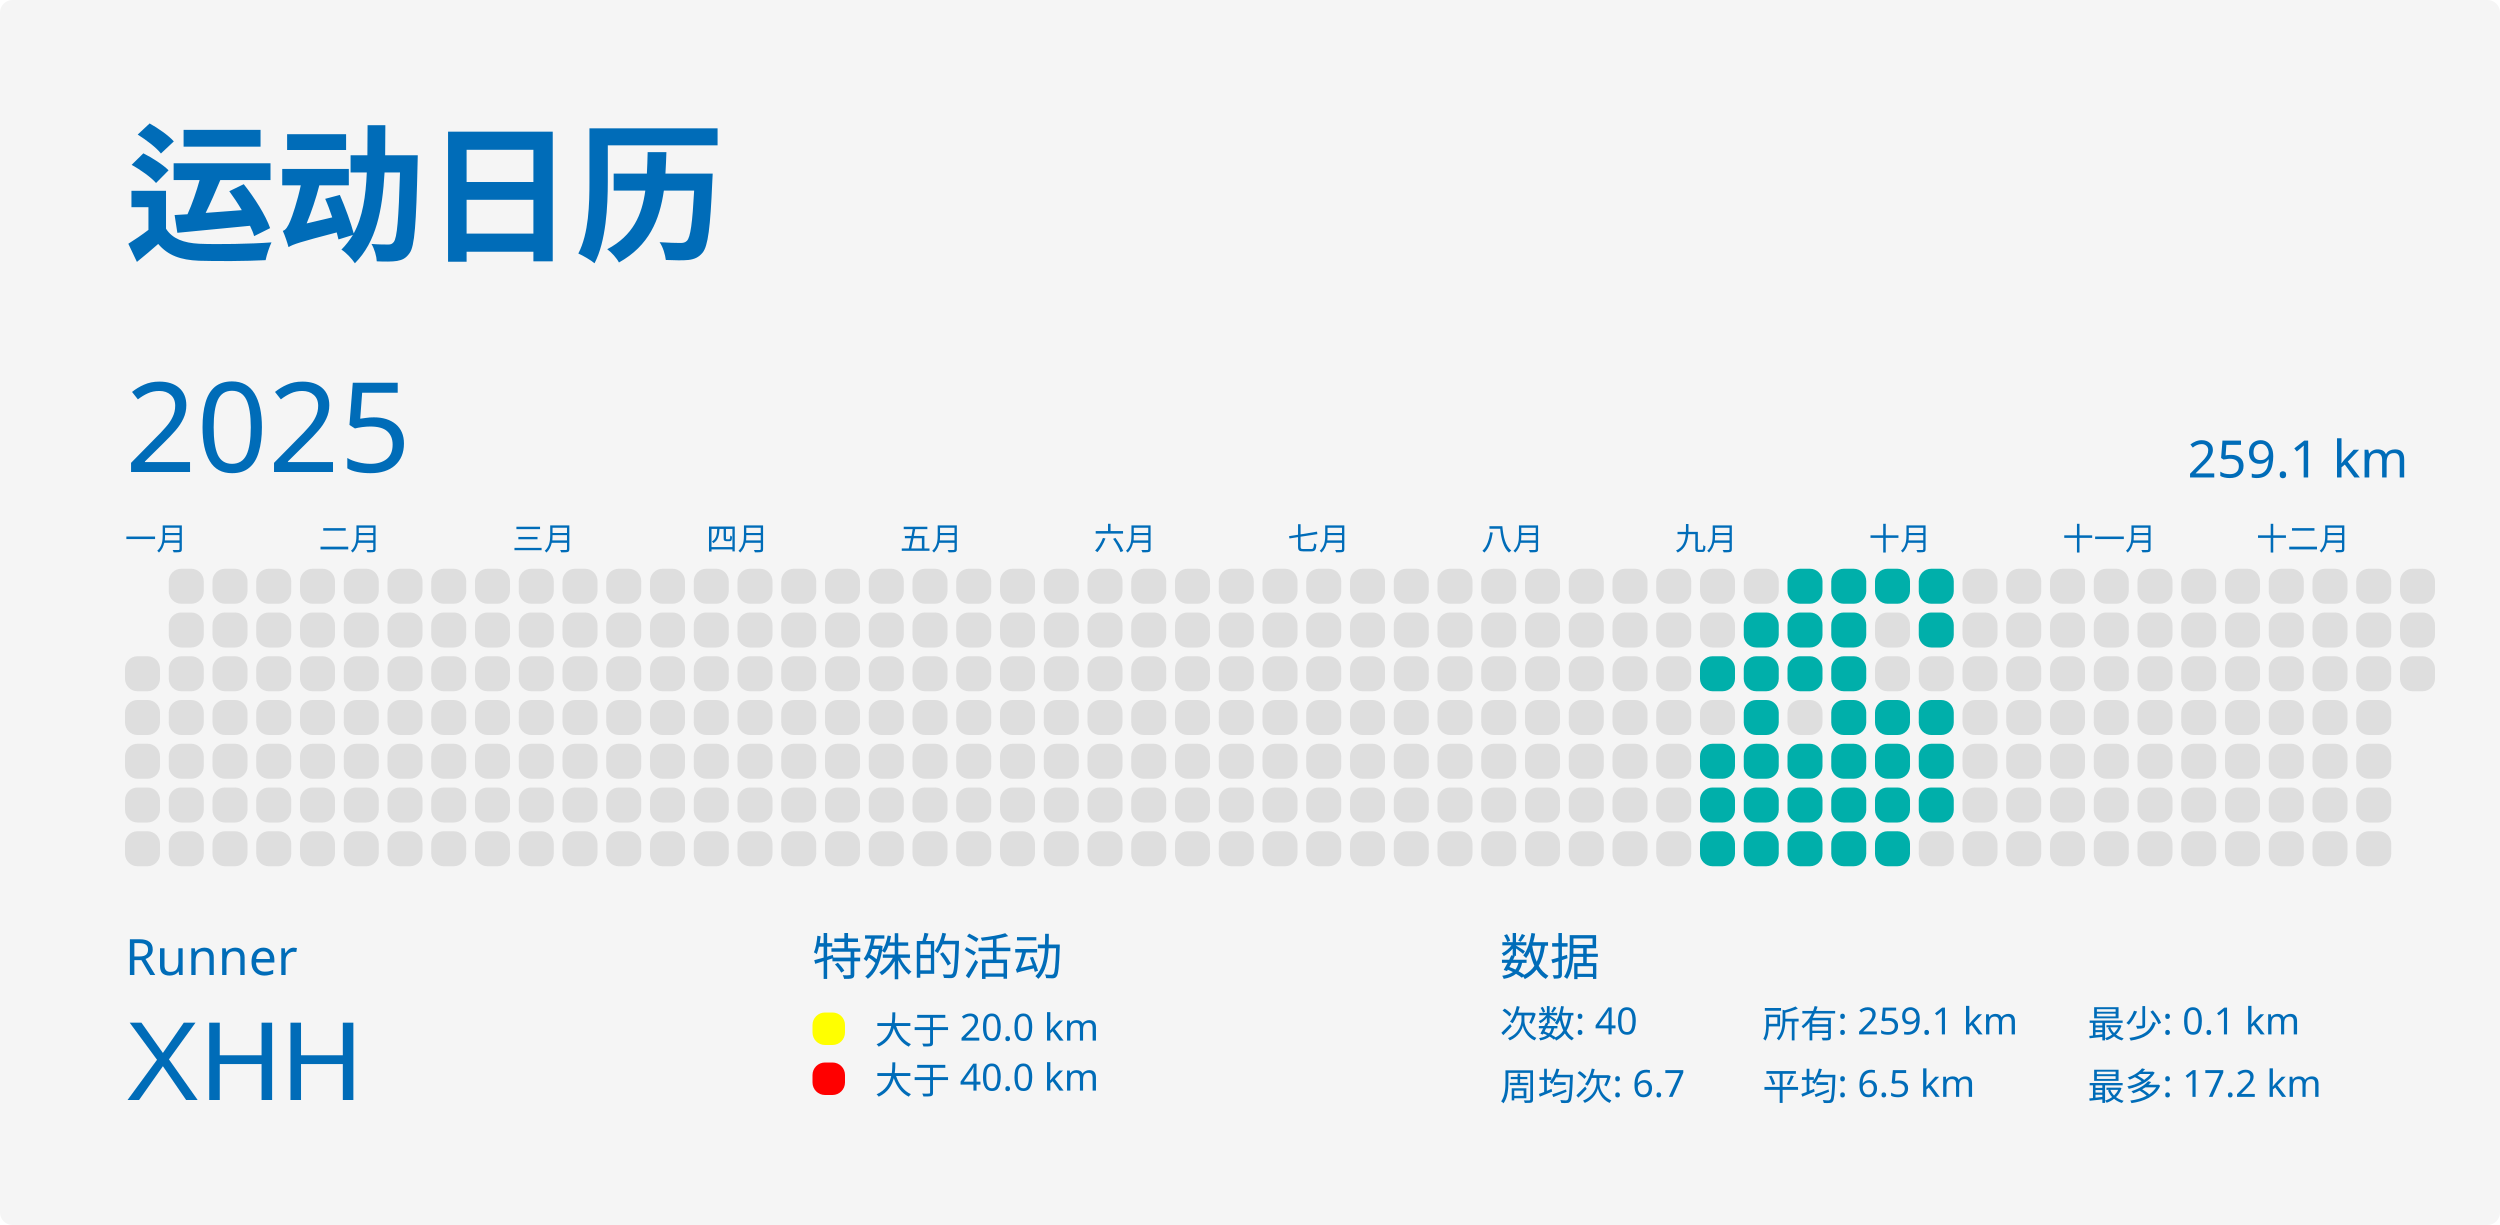
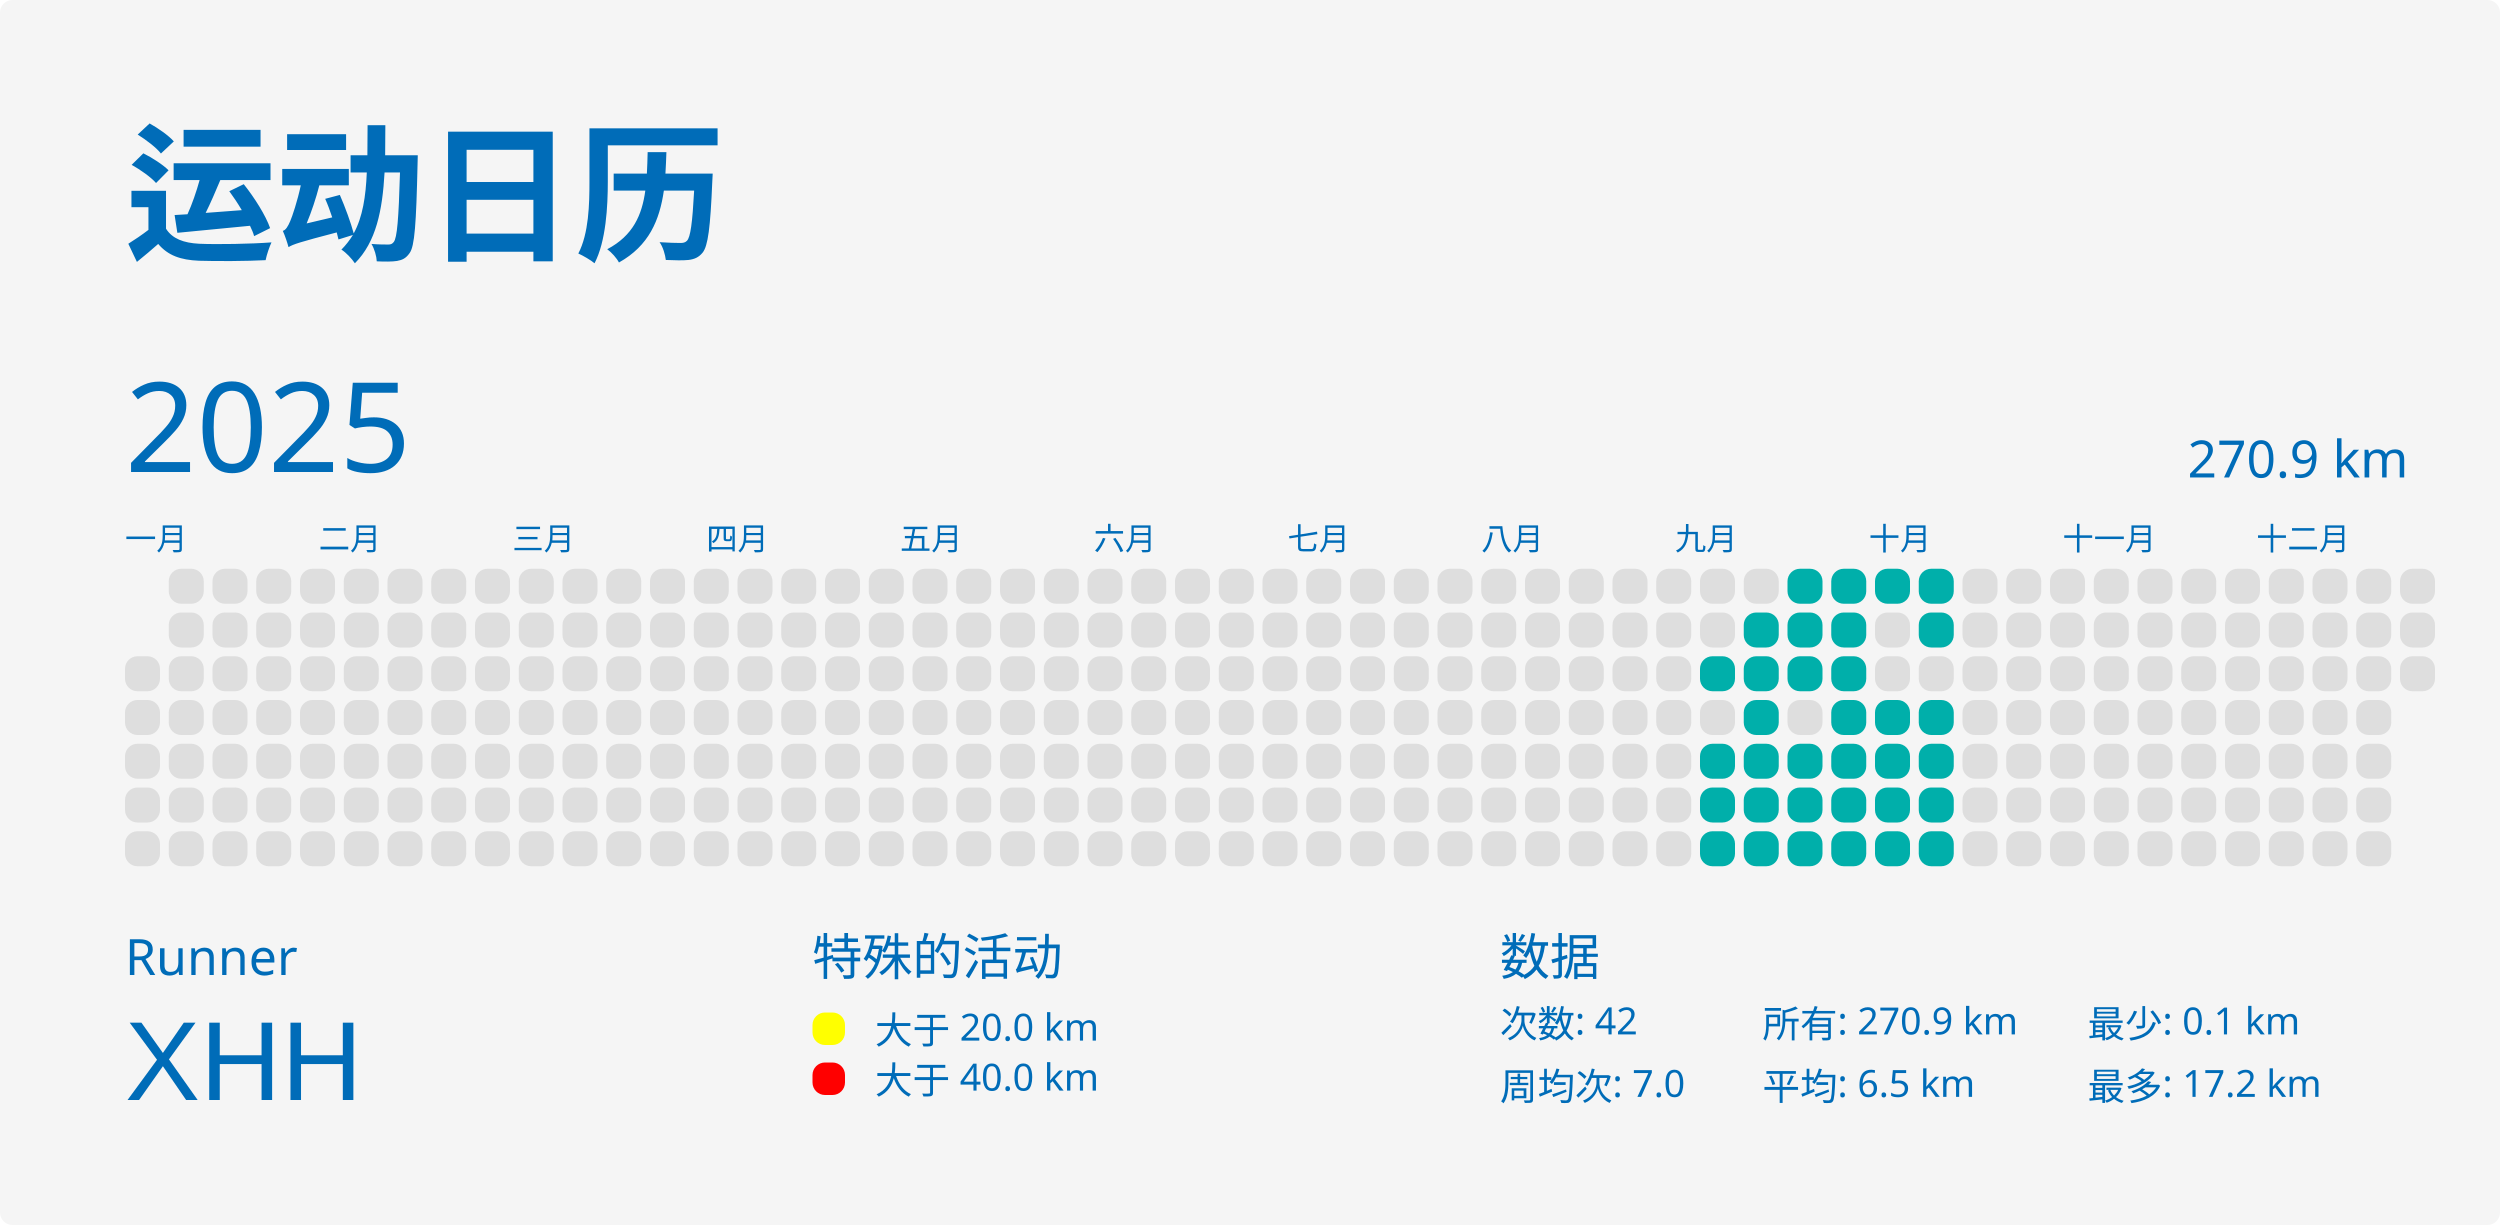
<svg xmlns="http://www.w3.org/2000/svg" baseProfile="full" height="98mm" version="1.1" viewBox="0,0,200,98" width="200mm">
  <defs />
  <rect fill="#f5f5f5" height="98" rx="1" ry="1" width="200" x="0" y="0" />
  <text fill="#006cb8" style="font-size:12px; font-family:MGI-Regular; font-weight:bold;" x="10" y="20">运动日历</text>
  <text fill="#006cb8" style="font-size:4px; font-family:MGI-Regular" x="10" y="78">Runner</text>
  <text fill="#006cb8" style="font-size:9px; font-family:Arial" x="10" y="88">XHH</text>
  <text fill="#006cb8" style="font-size:4px; font-family:MGI-Regular" x="65" y="78">特殊的活动</text>
  <rect fill="yellow" height="2.6" rx="1" ry="1" width="2.6" x="65" y="81" />
  <text fill="#006cb8" style="font-size:3px; font-family:MGI-Regular" x="70" y="83.5">大于 20.0 km</text>
  <rect fill="red" height="2.6" rx="1" ry="1" width="2.6" x="65" y="85" />
  <text fill="#006cb8" style="font-size:3px; font-family:MGI-Regular" x="70" y="87.5">大于 40.0 km</text>
  <text fill="#006cb8" style="font-size:4px; font-family:MGI-Regular" x="120" y="78">数据</text>
-   <text fill="#006cb8" style="font-size:3px; font-family:MGI-Regular" x="120" y="83">次数: 40</text>
-   <text fill="#006cb8" style="font-size:3px; font-family:MGI-Regular" x="120" y="88">周均次: 6.7</text>
-   <text fill="#006cb8" style="font-size:3px; font-family:MGI-Regular" x="141" y="83">所有: 259.1 km</text>
+   <text fill="#006cb8" style="font-size:3px; font-family:MGI-Regular" x="120" y="83">次数: 42</text>
+   <text fill="#006cb8" style="font-size:3px; font-family:MGI-Regular" x="120" y="88">周均次: 7.0</text>
+   <text fill="#006cb8" style="font-size:3px; font-family:MGI-Regular" x="141" y="83">所有: 270.9 km</text>
  <text fill="#006cb8" style="font-size:3px; font-family:MGI-Regular" x="141" y="88">平均: 6.5 km</text>
  <text fill="#006cb8" style="font-size:3px; font-family:MGI-Regular" x="167" y="83">最少: 0.1 km</text>
  <text fill="#006cb8" style="font-size:3px; font-family:MGI-Regular" x="167" y="88">最多: 17.2 km</text>
  <text dominant-baseline="hanging" fill="#006cb8" style="font-size:10.0px; font-family:MGI-Regular;" x="10" y="30">2025</text>
-   <text dominant-baseline="hanging" fill="#006cb8" style="font-size:4.125px; font-family:MGI-Regular;" x="175" y="35">259.1 km</text>
+   <text dominant-baseline="hanging" fill="#006cb8" style="font-size:4.125px; font-family:MGI-Regular;" x="175" y="35">270.9 km</text>
  <text fill="#006cb8" style="font-size:2.5px; font-family:MGI-Regular" x="10.0" y="44">一月</text>
  <text fill="#006cb8" style="font-size:2.5px; font-family:MGI-Regular" x="25.5" y="44">二月</text>
  <text fill="#006cb8" style="font-size:2.5px; font-family:MGI-Regular" x="41.0" y="44">三月</text>
  <text fill="#006cb8" style="font-size:2.5px; font-family:MGI-Regular" x="56.5" y="44">四月</text>
  <text fill="#006cb8" style="font-size:2.5px; font-family:MGI-Regular" x="72.0" y="44">五月</text>
  <text fill="#006cb8" style="font-size:2.5px; font-family:MGI-Regular" x="87.5" y="44">六月</text>
  <text fill="#006cb8" style="font-size:2.5px; font-family:MGI-Regular" x="103.0" y="44">七月</text>
  <text fill="#006cb8" style="font-size:2.5px; font-family:MGI-Regular" x="118.5" y="44">八月</text>
  <text fill="#006cb8" style="font-size:2.5px; font-family:MGI-Regular" x="134.0" y="44">九月</text>
  <text fill="#006cb8" style="font-size:2.5px; font-family:MGI-Regular" x="149.5" y="44">十月</text>
  <text fill="#006cb8" style="font-size:2.5px; font-family:MGI-Regular" x="165.0" y="44">十一月</text>
  <text fill="#006cb8" style="font-size:2.5px; font-family:MGI-Regular" x="180.5" y="44">十二月</text>
  <rect fill="#dedede" height="2.8" rx="1" ry="1" width="2.8" x="10.0" y="52.5" />
  <rect fill="#dedede" height="2.8" rx="1" ry="1" width="2.8" x="10.0" y="56.0" />
  <rect fill="#dedede" height="2.8" rx="1" ry="1" width="2.8" x="10.0" y="59.5" />
  <rect fill="#dedede" height="2.8" rx="1" ry="1" width="2.8" x="10.0" y="63.0" />
  <rect fill="#dedede" height="2.8" rx="1" ry="1" width="2.8" x="10.0" y="66.5" />
  <rect fill="#dedede" height="2.8" rx="1" ry="1" width="2.8" x="13.5" y="45.5" />
  <rect fill="#dedede" height="2.8" rx="1" ry="1" width="2.8" x="13.5" y="49.0" />
  <rect fill="#dedede" height="2.8" rx="1" ry="1" width="2.8" x="13.5" y="52.5" />
  <rect fill="#dedede" height="2.8" rx="1" ry="1" width="2.8" x="13.5" y="56.0" />
  <rect fill="#dedede" height="2.8" rx="1" ry="1" width="2.8" x="13.5" y="59.5" />
  <rect fill="#dedede" height="2.8" rx="1" ry="1" width="2.8" x="13.5" y="63.0" />
  <rect fill="#dedede" height="2.8" rx="1" ry="1" width="2.8" x="13.5" y="66.5" />
  <rect fill="#dedede" height="2.8" rx="1" ry="1" width="2.8" x="17.0" y="45.5" />
  <rect fill="#dedede" height="2.8" rx="1" ry="1" width="2.8" x="17.0" y="49.0" />
  <rect fill="#dedede" height="2.8" rx="1" ry="1" width="2.8" x="17.0" y="52.5" />
  <rect fill="#dedede" height="2.8" rx="1" ry="1" width="2.8" x="17.0" y="56.0" />
  <rect fill="#dedede" height="2.8" rx="1" ry="1" width="2.8" x="17.0" y="59.5" />
  <rect fill="#dedede" height="2.8" rx="1" ry="1" width="2.8" x="17.0" y="63.0" />
  <rect fill="#dedede" height="2.8" rx="1" ry="1" width="2.8" x="17.0" y="66.5" />
  <rect fill="#dedede" height="2.8" rx="1" ry="1" width="2.8" x="20.5" y="45.5" />
  <rect fill="#dedede" height="2.8" rx="1" ry="1" width="2.8" x="20.5" y="49.0" />
  <rect fill="#dedede" height="2.8" rx="1" ry="1" width="2.8" x="20.5" y="52.5" />
  <rect fill="#dedede" height="2.8" rx="1" ry="1" width="2.8" x="20.5" y="56.0" />
  <rect fill="#dedede" height="2.8" rx="1" ry="1" width="2.8" x="20.5" y="59.5" />
  <rect fill="#dedede" height="2.8" rx="1" ry="1" width="2.8" x="20.5" y="63.0" />
  <rect fill="#dedede" height="2.8" rx="1" ry="1" width="2.8" x="20.5" y="66.5" />
  <rect fill="#dedede" height="2.8" rx="1" ry="1" width="2.8" x="24.0" y="45.5" />
  <rect fill="#dedede" height="2.8" rx="1" ry="1" width="2.8" x="24.0" y="49.0" />
  <rect fill="#dedede" height="2.8" rx="1" ry="1" width="2.8" x="24.0" y="52.5" />
  <rect fill="#dedede" height="2.8" rx="1" ry="1" width="2.8" x="24.0" y="56.0" />
  <rect fill="#dedede" height="2.8" rx="1" ry="1" width="2.8" x="24.0" y="59.5" />
  <rect fill="#dedede" height="2.8" rx="1" ry="1" width="2.8" x="24.0" y="63.0" />
  <rect fill="#dedede" height="2.8" rx="1" ry="1" width="2.8" x="24.0" y="66.5" />
  <rect fill="#dedede" height="2.8" rx="1" ry="1" width="2.8" x="27.5" y="45.5" />
  <rect fill="#dedede" height="2.8" rx="1" ry="1" width="2.8" x="27.5" y="49.0" />
  <rect fill="#dedede" height="2.8" rx="1" ry="1" width="2.8" x="27.5" y="52.5" />
  <rect fill="#dedede" height="2.8" rx="1" ry="1" width="2.8" x="27.5" y="56.0" />
  <rect fill="#dedede" height="2.8" rx="1" ry="1" width="2.8" x="27.5" y="59.5" />
  <rect fill="#dedede" height="2.8" rx="1" ry="1" width="2.8" x="27.5" y="63.0" />
  <rect fill="#dedede" height="2.8" rx="1" ry="1" width="2.8" x="27.5" y="66.5" />
  <rect fill="#dedede" height="2.8" rx="1" ry="1" width="2.8" x="31.0" y="45.5" />
  <rect fill="#dedede" height="2.8" rx="1" ry="1" width="2.8" x="31.0" y="49.0" />
  <rect fill="#dedede" height="2.8" rx="1" ry="1" width="2.8" x="31.0" y="52.5" />
  <rect fill="#dedede" height="2.8" rx="1" ry="1" width="2.8" x="31.0" y="56.0" />
  <rect fill="#dedede" height="2.8" rx="1" ry="1" width="2.8" x="31.0" y="59.5" />
  <rect fill="#dedede" height="2.8" rx="1" ry="1" width="2.8" x="31.0" y="63.0" />
  <rect fill="#dedede" height="2.8" rx="1" ry="1" width="2.8" x="31.0" y="66.5" />
  <rect fill="#dedede" height="2.8" rx="1" ry="1" width="2.8" x="34.5" y="45.5" />
  <rect fill="#dedede" height="2.8" rx="1" ry="1" width="2.8" x="34.5" y="49.0" />
  <rect fill="#dedede" height="2.8" rx="1" ry="1" width="2.8" x="34.5" y="52.5" />
  <rect fill="#dedede" height="2.8" rx="1" ry="1" width="2.8" x="34.5" y="56.0" />
  <rect fill="#dedede" height="2.8" rx="1" ry="1" width="2.8" x="34.5" y="59.5" />
  <rect fill="#dedede" height="2.8" rx="1" ry="1" width="2.8" x="34.5" y="63.0" />
  <rect fill="#dedede" height="2.8" rx="1" ry="1" width="2.8" x="34.5" y="66.5" />
  <rect fill="#dedede" height="2.8" rx="1" ry="1" width="2.8" x="38.0" y="45.5" />
  <rect fill="#dedede" height="2.8" rx="1" ry="1" width="2.8" x="38.0" y="49.0" />
  <rect fill="#dedede" height="2.8" rx="1" ry="1" width="2.8" x="38.0" y="52.5" />
  <rect fill="#dedede" height="2.8" rx="1" ry="1" width="2.8" x="38.0" y="56.0" />
  <rect fill="#dedede" height="2.8" rx="1" ry="1" width="2.8" x="38.0" y="59.5" />
  <rect fill="#dedede" height="2.8" rx="1" ry="1" width="2.8" x="38.0" y="63.0" />
  <rect fill="#dedede" height="2.8" rx="1" ry="1" width="2.8" x="38.0" y="66.5" />
  <rect fill="#dedede" height="2.8" rx="1" ry="1" width="2.8" x="41.5" y="45.5" />
  <rect fill="#dedede" height="2.8" rx="1" ry="1" width="2.8" x="41.5" y="49.0" />
  <rect fill="#dedede" height="2.8" rx="1" ry="1" width="2.8" x="41.5" y="52.5" />
  <rect fill="#dedede" height="2.8" rx="1" ry="1" width="2.8" x="41.5" y="56.0" />
  <rect fill="#dedede" height="2.8" rx="1" ry="1" width="2.8" x="41.5" y="59.5" />
  <rect fill="#dedede" height="2.8" rx="1" ry="1" width="2.8" x="41.5" y="63.0" />
  <rect fill="#dedede" height="2.8" rx="1" ry="1" width="2.8" x="41.5" y="66.5" />
  <rect fill="#dedede" height="2.8" rx="1" ry="1" width="2.8" x="45.0" y="45.5" />
  <rect fill="#dedede" height="2.8" rx="1" ry="1" width="2.8" x="45.0" y="49.0" />
  <rect fill="#dedede" height="2.8" rx="1" ry="1" width="2.8" x="45.0" y="52.5" />
  <rect fill="#dedede" height="2.8" rx="1" ry="1" width="2.8" x="45.0" y="56.0" />
  <rect fill="#dedede" height="2.8" rx="1" ry="1" width="2.8" x="45.0" y="59.5" />
  <rect fill="#dedede" height="2.8" rx="1" ry="1" width="2.8" x="45.0" y="63.0" />
  <rect fill="#dedede" height="2.8" rx="1" ry="1" width="2.8" x="45.0" y="66.5" />
  <rect fill="#dedede" height="2.8" rx="1" ry="1" width="2.8" x="48.5" y="45.5" />
  <rect fill="#dedede" height="2.8" rx="1" ry="1" width="2.8" x="48.5" y="49.0" />
  <rect fill="#dedede" height="2.8" rx="1" ry="1" width="2.8" x="48.5" y="52.5" />
  <rect fill="#dedede" height="2.8" rx="1" ry="1" width="2.8" x="48.5" y="56.0" />
  <rect fill="#dedede" height="2.8" rx="1" ry="1" width="2.8" x="48.5" y="59.5" />
  <rect fill="#dedede" height="2.8" rx="1" ry="1" width="2.8" x="48.5" y="63.0" />
  <rect fill="#dedede" height="2.8" rx="1" ry="1" width="2.8" x="48.5" y="66.5" />
  <rect fill="#dedede" height="2.8" rx="1" ry="1" width="2.8" x="52.0" y="45.5" />
  <rect fill="#dedede" height="2.8" rx="1" ry="1" width="2.8" x="52.0" y="49.0" />
  <rect fill="#dedede" height="2.8" rx="1" ry="1" width="2.8" x="52.0" y="52.5" />
  <rect fill="#dedede" height="2.8" rx="1" ry="1" width="2.8" x="52.0" y="56.0" />
  <rect fill="#dedede" height="2.8" rx="1" ry="1" width="2.8" x="52.0" y="59.5" />
  <rect fill="#dedede" height="2.8" rx="1" ry="1" width="2.8" x="52.0" y="63.0" />
  <rect fill="#dedede" height="2.8" rx="1" ry="1" width="2.8" x="52.0" y="66.5" />
  <rect fill="#dedede" height="2.8" rx="1" ry="1" width="2.8" x="55.5" y="45.5" />
  <rect fill="#dedede" height="2.8" rx="1" ry="1" width="2.8" x="55.5" y="49.0" />
  <rect fill="#dedede" height="2.8" rx="1" ry="1" width="2.8" x="55.5" y="52.5" />
  <rect fill="#dedede" height="2.8" rx="1" ry="1" width="2.8" x="55.5" y="56.0" />
  <rect fill="#dedede" height="2.8" rx="1" ry="1" width="2.8" x="55.5" y="59.5" />
  <rect fill="#dedede" height="2.8" rx="1" ry="1" width="2.8" x="55.5" y="63.0" />
  <rect fill="#dedede" height="2.8" rx="1" ry="1" width="2.8" x="55.5" y="66.5" />
  <rect fill="#dedede" height="2.8" rx="1" ry="1" width="2.8" x="59.0" y="45.5" />
  <rect fill="#dedede" height="2.8" rx="1" ry="1" width="2.8" x="59.0" y="49.0" />
  <rect fill="#dedede" height="2.8" rx="1" ry="1" width="2.8" x="59.0" y="52.5" />
  <rect fill="#dedede" height="2.8" rx="1" ry="1" width="2.8" x="59.0" y="56.0" />
  <rect fill="#dedede" height="2.8" rx="1" ry="1" width="2.8" x="59.0" y="59.5" />
  <rect fill="#dedede" height="2.8" rx="1" ry="1" width="2.8" x="59.0" y="63.0" />
  <rect fill="#dedede" height="2.8" rx="1" ry="1" width="2.8" x="59.0" y="66.5" />
  <rect fill="#dedede" height="2.8" rx="1" ry="1" width="2.8" x="62.5" y="45.5" />
  <rect fill="#dedede" height="2.8" rx="1" ry="1" width="2.8" x="62.5" y="49.0" />
  <rect fill="#dedede" height="2.8" rx="1" ry="1" width="2.8" x="62.5" y="52.5" />
  <rect fill="#dedede" height="2.8" rx="1" ry="1" width="2.8" x="62.5" y="56.0" />
  <rect fill="#dedede" height="2.8" rx="1" ry="1" width="2.8" x="62.5" y="59.5" />
  <rect fill="#dedede" height="2.8" rx="1" ry="1" width="2.8" x="62.5" y="63.0" />
  <rect fill="#dedede" height="2.8" rx="1" ry="1" width="2.8" x="62.5" y="66.5" />
  <rect fill="#dedede" height="2.8" rx="1" ry="1" width="2.8" x="66.0" y="45.5" />
  <rect fill="#dedede" height="2.8" rx="1" ry="1" width="2.8" x="66.0" y="49.0" />
  <rect fill="#dedede" height="2.8" rx="1" ry="1" width="2.8" x="66.0" y="52.5" />
  <rect fill="#dedede" height="2.8" rx="1" ry="1" width="2.8" x="66.0" y="56.0" />
  <rect fill="#dedede" height="2.8" rx="1" ry="1" width="2.8" x="66.0" y="59.5" />
  <rect fill="#dedede" height="2.8" rx="1" ry="1" width="2.8" x="66.0" y="63.0" />
  <rect fill="#dedede" height="2.8" rx="1" ry="1" width="2.8" x="66.0" y="66.5" />
  <rect fill="#dedede" height="2.8" rx="1" ry="1" width="2.8" x="69.5" y="45.5" />
  <rect fill="#dedede" height="2.8" rx="1" ry="1" width="2.8" x="69.5" y="49.0" />
  <rect fill="#dedede" height="2.8" rx="1" ry="1" width="2.8" x="69.5" y="52.5" />
  <rect fill="#dedede" height="2.8" rx="1" ry="1" width="2.8" x="69.5" y="56.0" />
  <rect fill="#dedede" height="2.8" rx="1" ry="1" width="2.8" x="69.5" y="59.5" />
  <rect fill="#dedede" height="2.8" rx="1" ry="1" width="2.8" x="69.5" y="63.0" />
  <rect fill="#dedede" height="2.8" rx="1" ry="1" width="2.8" x="69.5" y="66.5" />
  <rect fill="#dedede" height="2.8" rx="1" ry="1" width="2.8" x="73.0" y="45.5" />
  <rect fill="#dedede" height="2.8" rx="1" ry="1" width="2.8" x="73.0" y="49.0" />
  <rect fill="#dedede" height="2.8" rx="1" ry="1" width="2.8" x="73.0" y="52.5" />
  <rect fill="#dedede" height="2.8" rx="1" ry="1" width="2.8" x="73.0" y="56.0" />
  <rect fill="#dedede" height="2.8" rx="1" ry="1" width="2.8" x="73.0" y="59.5" />
  <rect fill="#dedede" height="2.8" rx="1" ry="1" width="2.8" x="73.0" y="63.0" />
  <rect fill="#dedede" height="2.8" rx="1" ry="1" width="2.8" x="73.0" y="66.5" />
  <rect fill="#dedede" height="2.8" rx="1" ry="1" width="2.8" x="76.5" y="45.5" />
  <rect fill="#dedede" height="2.8" rx="1" ry="1" width="2.8" x="76.5" y="49.0" />
  <rect fill="#dedede" height="2.8" rx="1" ry="1" width="2.8" x="76.5" y="52.5" />
  <rect fill="#dedede" height="2.8" rx="1" ry="1" width="2.8" x="76.5" y="56.0" />
  <rect fill="#dedede" height="2.8" rx="1" ry="1" width="2.8" x="76.5" y="59.5" />
  <rect fill="#dedede" height="2.8" rx="1" ry="1" width="2.8" x="76.5" y="63.0" />
  <rect fill="#dedede" height="2.8" rx="1" ry="1" width="2.8" x="76.5" y="66.5" />
  <rect fill="#dedede" height="2.8" rx="1" ry="1" width="2.8" x="80.0" y="45.5" />
  <rect fill="#dedede" height="2.8" rx="1" ry="1" width="2.8" x="80.0" y="49.0" />
  <rect fill="#dedede" height="2.8" rx="1" ry="1" width="2.8" x="80.0" y="52.5" />
  <rect fill="#dedede" height="2.8" rx="1" ry="1" width="2.8" x="80.0" y="56.0" />
  <rect fill="#dedede" height="2.8" rx="1" ry="1" width="2.8" x="80.0" y="59.5" />
  <rect fill="#dedede" height="2.8" rx="1" ry="1" width="2.8" x="80.0" y="63.0" />
  <rect fill="#dedede" height="2.8" rx="1" ry="1" width="2.8" x="80.0" y="66.5" />
  <rect fill="#dedede" height="2.8" rx="1" ry="1" width="2.8" x="83.5" y="45.5" />
  <rect fill="#dedede" height="2.8" rx="1" ry="1" width="2.8" x="83.5" y="49.0" />
  <rect fill="#dedede" height="2.8" rx="1" ry="1" width="2.8" x="83.5" y="52.5" />
  <rect fill="#dedede" height="2.8" rx="1" ry="1" width="2.8" x="83.5" y="56.0" />
  <rect fill="#dedede" height="2.8" rx="1" ry="1" width="2.8" x="83.5" y="59.5" />
  <rect fill="#dedede" height="2.8" rx="1" ry="1" width="2.8" x="83.5" y="63.0" />
  <rect fill="#dedede" height="2.8" rx="1" ry="1" width="2.8" x="83.5" y="66.5" />
  <rect fill="#dedede" height="2.8" rx="1" ry="1" width="2.8" x="87.0" y="45.5" />
  <rect fill="#dedede" height="2.8" rx="1" ry="1" width="2.8" x="87.0" y="49.0" />
  <rect fill="#dedede" height="2.8" rx="1" ry="1" width="2.8" x="87.0" y="52.5" />
  <rect fill="#dedede" height="2.8" rx="1" ry="1" width="2.8" x="87.0" y="56.0" />
  <rect fill="#dedede" height="2.8" rx="1" ry="1" width="2.8" x="87.0" y="59.5" />
  <rect fill="#dedede" height="2.8" rx="1" ry="1" width="2.8" x="87.0" y="63.0" />
  <rect fill="#dedede" height="2.8" rx="1" ry="1" width="2.8" x="87.0" y="66.5" />
  <rect fill="#dedede" height="2.8" rx="1" ry="1" width="2.8" x="90.5" y="45.5" />
  <rect fill="#dedede" height="2.8" rx="1" ry="1" width="2.8" x="90.5" y="49.0" />
  <rect fill="#dedede" height="2.8" rx="1" ry="1" width="2.8" x="90.5" y="52.5" />
  <rect fill="#dedede" height="2.8" rx="1" ry="1" width="2.8" x="90.5" y="56.0" />
  <rect fill="#dedede" height="2.8" rx="1" ry="1" width="2.8" x="90.5" y="59.5" />
  <rect fill="#dedede" height="2.8" rx="1" ry="1" width="2.8" x="90.5" y="63.0" />
  <rect fill="#dedede" height="2.8" rx="1" ry="1" width="2.8" x="90.5" y="66.5" />
  <rect fill="#dedede" height="2.8" rx="1" ry="1" width="2.8" x="94.0" y="45.5" />
  <rect fill="#dedede" height="2.8" rx="1" ry="1" width="2.8" x="94.0" y="49.0" />
  <rect fill="#dedede" height="2.8" rx="1" ry="1" width="2.8" x="94.0" y="52.5" />
  <rect fill="#dedede" height="2.8" rx="1" ry="1" width="2.8" x="94.0" y="56.0" />
  <rect fill="#dedede" height="2.8" rx="1" ry="1" width="2.8" x="94.0" y="59.5" />
  <rect fill="#dedede" height="2.8" rx="1" ry="1" width="2.8" x="94.0" y="63.0" />
  <rect fill="#dedede" height="2.8" rx="1" ry="1" width="2.8" x="94.0" y="66.5" />
  <rect fill="#dedede" height="2.8" rx="1" ry="1" width="2.8" x="97.5" y="45.5" />
  <rect fill="#dedede" height="2.8" rx="1" ry="1" width="2.8" x="97.5" y="49.0" />
  <rect fill="#dedede" height="2.8" rx="1" ry="1" width="2.8" x="97.5" y="52.5" />
  <rect fill="#dedede" height="2.8" rx="1" ry="1" width="2.8" x="97.5" y="56.0" />
  <rect fill="#dedede" height="2.8" rx="1" ry="1" width="2.8" x="97.5" y="59.5" />
  <rect fill="#dedede" height="2.8" rx="1" ry="1" width="2.8" x="97.5" y="63.0" />
  <rect fill="#dedede" height="2.8" rx="1" ry="1" width="2.8" x="97.5" y="66.5" />
  <rect fill="#dedede" height="2.8" rx="1" ry="1" width="2.8" x="101.0" y="45.5" />
  <rect fill="#dedede" height="2.8" rx="1" ry="1" width="2.8" x="101.0" y="49.0" />
  <rect fill="#dedede" height="2.8" rx="1" ry="1" width="2.8" x="101.0" y="52.5" />
  <rect fill="#dedede" height="2.8" rx="1" ry="1" width="2.8" x="101.0" y="56.0" />
  <rect fill="#dedede" height="2.8" rx="1" ry="1" width="2.8" x="101.0" y="59.5" />
  <rect fill="#dedede" height="2.8" rx="1" ry="1" width="2.8" x="101.0" y="63.0" />
  <rect fill="#dedede" height="2.8" rx="1" ry="1" width="2.8" x="101.0" y="66.5" />
  <rect fill="#dedede" height="2.8" rx="1" ry="1" width="2.8" x="104.5" y="45.5" />
  <rect fill="#dedede" height="2.8" rx="1" ry="1" width="2.8" x="104.5" y="49.0" />
  <rect fill="#dedede" height="2.8" rx="1" ry="1" width="2.8" x="104.5" y="52.5" />
  <rect fill="#dedede" height="2.8" rx="1" ry="1" width="2.8" x="104.5" y="56.0" />
  <rect fill="#dedede" height="2.8" rx="1" ry="1" width="2.8" x="104.5" y="59.5" />
  <rect fill="#dedede" height="2.8" rx="1" ry="1" width="2.8" x="104.5" y="63.0" />
  <rect fill="#dedede" height="2.8" rx="1" ry="1" width="2.8" x="104.5" y="66.5" />
  <rect fill="#dedede" height="2.8" rx="1" ry="1" width="2.8" x="108.0" y="45.5" />
  <rect fill="#dedede" height="2.8" rx="1" ry="1" width="2.8" x="108.0" y="49.0" />
  <rect fill="#dedede" height="2.8" rx="1" ry="1" width="2.8" x="108.0" y="52.5" />
  <rect fill="#dedede" height="2.8" rx="1" ry="1" width="2.8" x="108.0" y="56.0" />
  <rect fill="#dedede" height="2.8" rx="1" ry="1" width="2.8" x="108.0" y="59.5" />
  <rect fill="#dedede" height="2.8" rx="1" ry="1" width="2.8" x="108.0" y="63.0" />
  <rect fill="#dedede" height="2.8" rx="1" ry="1" width="2.8" x="108.0" y="66.5" />
  <rect fill="#dedede" height="2.8" rx="1" ry="1" width="2.8" x="111.5" y="45.5" />
  <rect fill="#dedede" height="2.8" rx="1" ry="1" width="2.8" x="111.5" y="49.0" />
  <rect fill="#dedede" height="2.8" rx="1" ry="1" width="2.8" x="111.5" y="52.5" />
  <rect fill="#dedede" height="2.8" rx="1" ry="1" width="2.8" x="111.5" y="56.0" />
  <rect fill="#dedede" height="2.8" rx="1" ry="1" width="2.8" x="111.5" y="59.5" />
  <rect fill="#dedede" height="2.8" rx="1" ry="1" width="2.8" x="111.5" y="63.0" />
  <rect fill="#dedede" height="2.8" rx="1" ry="1" width="2.8" x="111.5" y="66.5" />
  <rect fill="#dedede" height="2.8" rx="1" ry="1" width="2.8" x="115.0" y="45.5" />
  <rect fill="#dedede" height="2.8" rx="1" ry="1" width="2.8" x="115.0" y="49.0" />
  <rect fill="#dedede" height="2.8" rx="1" ry="1" width="2.8" x="115.0" y="52.5" />
  <rect fill="#dedede" height="2.8" rx="1" ry="1" width="2.8" x="115.0" y="56.0" />
  <rect fill="#dedede" height="2.8" rx="1" ry="1" width="2.8" x="115.0" y="59.5" />
  <rect fill="#dedede" height="2.8" rx="1" ry="1" width="2.8" x="115.0" y="63.0" />
  <rect fill="#dedede" height="2.8" rx="1" ry="1" width="2.8" x="115.0" y="66.5" />
  <rect fill="#dedede" height="2.8" rx="1" ry="1" width="2.8" x="118.5" y="45.5" />
  <rect fill="#dedede" height="2.8" rx="1" ry="1" width="2.8" x="118.5" y="49.0" />
  <rect fill="#dedede" height="2.8" rx="1" ry="1" width="2.8" x="118.5" y="52.5" />
  <rect fill="#dedede" height="2.8" rx="1" ry="1" width="2.8" x="118.5" y="56.0" />
  <rect fill="#dedede" height="2.8" rx="1" ry="1" width="2.8" x="118.5" y="59.5" />
  <rect fill="#dedede" height="2.8" rx="1" ry="1" width="2.8" x="118.5" y="63.0" />
  <rect fill="#dedede" height="2.8" rx="1" ry="1" width="2.8" x="118.5" y="66.5" />
  <rect fill="#dedede" height="2.8" rx="1" ry="1" width="2.8" x="122.0" y="45.5" />
  <rect fill="#dedede" height="2.8" rx="1" ry="1" width="2.8" x="122.0" y="49.0" />
  <rect fill="#dedede" height="2.8" rx="1" ry="1" width="2.8" x="122.0" y="52.5" />
  <rect fill="#dedede" height="2.8" rx="1" ry="1" width="2.8" x="122.0" y="56.0" />
  <rect fill="#dedede" height="2.8" rx="1" ry="1" width="2.8" x="122.0" y="59.5" />
  <rect fill="#dedede" height="2.8" rx="1" ry="1" width="2.8" x="122.0" y="63.0" />
  <rect fill="#dedede" height="2.8" rx="1" ry="1" width="2.8" x="122.0" y="66.5" />
  <rect fill="#dedede" height="2.8" rx="1" ry="1" width="2.8" x="125.5" y="45.5" />
  <rect fill="#dedede" height="2.8" rx="1" ry="1" width="2.8" x="125.5" y="49.0" />
  <rect fill="#dedede" height="2.8" rx="1" ry="1" width="2.8" x="125.5" y="52.5" />
  <rect fill="#dedede" height="2.8" rx="1" ry="1" width="2.8" x="125.5" y="56.0" />
  <rect fill="#dedede" height="2.8" rx="1" ry="1" width="2.8" x="125.5" y="59.5" />
  <rect fill="#dedede" height="2.8" rx="1" ry="1" width="2.8" x="125.5" y="63.0" />
  <rect fill="#dedede" height="2.8" rx="1" ry="1" width="2.8" x="125.5" y="66.5" />
  <rect fill="#dedede" height="2.8" rx="1" ry="1" width="2.8" x="129.0" y="45.5" />
  <rect fill="#dedede" height="2.8" rx="1" ry="1" width="2.8" x="129.0" y="49.0" />
  <rect fill="#dedede" height="2.8" rx="1" ry="1" width="2.8" x="129.0" y="52.5" />
  <rect fill="#dedede" height="2.8" rx="1" ry="1" width="2.8" x="129.0" y="56.0" />
  <rect fill="#dedede" height="2.8" rx="1" ry="1" width="2.8" x="129.0" y="59.5" />
  <rect fill="#dedede" height="2.8" rx="1" ry="1" width="2.8" x="129.0" y="63.0" />
  <rect fill="#dedede" height="2.8" rx="1" ry="1" width="2.8" x="129.0" y="66.5" />
  <rect fill="#dedede" height="2.8" rx="1" ry="1" width="2.8" x="132.5" y="45.5" />
  <rect fill="#dedede" height="2.8" rx="1" ry="1" width="2.8" x="132.5" y="49.0" />
  <rect fill="#dedede" height="2.8" rx="1" ry="1" width="2.8" x="132.5" y="52.5" />
  <rect fill="#dedede" height="2.8" rx="1" ry="1" width="2.8" x="132.5" y="56.0" />
  <rect fill="#dedede" height="2.8" rx="1" ry="1" width="2.8" x="132.5" y="59.5" />
  <rect fill="#dedede" height="2.8" rx="1" ry="1" width="2.8" x="132.5" y="63.0" />
  <rect fill="#dedede" height="2.8" rx="1" ry="1" width="2.8" x="132.5" y="66.5" />
  <rect fill="#dedede" height="2.8" rx="1" ry="1" width="2.8" x="136.0" y="45.5" />
  <rect fill="#dedede" height="2.8" rx="1" ry="1" width="2.8" x="136.0" y="49.0" />
  <rect fill="#00AFAA" height="2.8" rx="1" ry="1" width="2.8" x="136.0" y="52.5" />
  <rect fill="#dedede" height="2.8" rx="1" ry="1" width="2.8" x="136.0" y="56.0" />
  <rect fill="#00AFAA" height="2.8" rx="1" ry="1" width="2.8" x="136.0" y="59.5" />
  <rect fill="#00AFAA" height="2.8" rx="1" ry="1" width="2.8" x="136.0" y="63.0" />
  <rect fill="#00AFAA" height="2.8" rx="1" ry="1" width="2.8" x="136.0" y="66.5" />
  <rect fill="#dedede" height="2.8" rx="1" ry="1" width="2.8" x="139.5" y="45.5" />
  <rect fill="#00AFAA" height="2.8" rx="1" ry="1" width="2.8" x="139.5" y="49.0" />
  <rect fill="#00AFAA" height="2.8" rx="1" ry="1" width="2.8" x="139.5" y="52.5" />
  <rect fill="#00AFAA" height="2.8" rx="1" ry="1" width="2.8" x="139.5" y="56.0" />
  <rect fill="#00AFAA" height="2.8" rx="1" ry="1" width="2.8" x="139.5" y="59.5" />
  <rect fill="#00AFAA" height="2.8" rx="1" ry="1" width="2.8" x="139.5" y="63.0" />
  <rect fill="#00AFAA" height="2.8" rx="1" ry="1" width="2.8" x="139.5" y="66.5" />
  <rect fill="#00AFAA" height="2.8" rx="1" ry="1" width="2.8" x="143.0" y="45.5" />
  <rect fill="#00AFAA" height="2.8" rx="1" ry="1" width="2.8" x="143.0" y="49.0" />
  <rect fill="#00AFAA" height="2.8" rx="1" ry="1" width="2.8" x="143.0" y="52.5" />
  <rect fill="#dedede" height="2.8" rx="1" ry="1" width="2.8" x="143.0" y="56.0" />
  <rect fill="#00AFAA" height="2.8" rx="1" ry="1" width="2.8" x="143.0" y="59.5" />
  <rect fill="#00AFAA" height="2.8" rx="1" ry="1" width="2.8" x="143.0" y="63.0" />
  <rect fill="#00AFAA" height="2.8" rx="1" ry="1" width="2.8" x="143.0" y="66.5" />
  <rect fill="#00AFAA" height="2.8" rx="1" ry="1" width="2.8" x="146.5" y="45.5" />
  <rect fill="#00AFAA" height="2.8" rx="1" ry="1" width="2.8" x="146.5" y="49.0" />
  <rect fill="#00AFAA" height="2.8" rx="1" ry="1" width="2.8" x="146.5" y="52.5" />
  <rect fill="#00AFAA" height="2.8" rx="1" ry="1" width="2.8" x="146.5" y="56.0" />
  <rect fill="#00AFAA" height="2.8" rx="1" ry="1" width="2.8" x="146.5" y="59.5" />
  <rect fill="#00AFAA" height="2.8" rx="1" ry="1" width="2.8" x="146.5" y="63.0" />
  <rect fill="#00AFAA" height="2.8" rx="1" ry="1" width="2.8" x="146.5" y="66.5" />
  <rect fill="#00AFAA" height="2.8" rx="1" ry="1" width="2.8" x="150.0" y="45.5" />
  <rect fill="#dedede" height="2.8" rx="1" ry="1" width="2.8" x="150.0" y="49.0" />
  <rect fill="#dedede" height="2.8" rx="1" ry="1" width="2.8" x="150.0" y="52.5" />
  <rect fill="#00AFAA" height="2.8" rx="1" ry="1" width="2.8" x="150.0" y="56.0" />
  <rect fill="#00AFAA" height="2.8" rx="1" ry="1" width="2.8" x="150.0" y="59.5" />
  <rect fill="#00AFAA" height="2.8" rx="1" ry="1" width="2.8" x="150.0" y="63.0" />
  <rect fill="#00AFAA" height="2.8" rx="1" ry="1" width="2.8" x="150.0" y="66.5" />
  <rect fill="#00AFAA" height="2.8" rx="1" ry="1" width="2.8" x="153.5" y="45.5" />
  <rect fill="#00AFAA" height="2.8" rx="1" ry="1" width="2.8" x="153.5" y="49.0" />
  <rect fill="#dedede" height="2.8" rx="1" ry="1" width="2.8" x="153.5" y="52.5" />
  <rect fill="#00AFAA" height="2.8" rx="1" ry="1" width="2.8" x="153.5" y="56.0" />
  <rect fill="#00AFAA" height="2.8" rx="1" ry="1" width="2.8" x="153.5" y="59.5" />
  <rect fill="#00AFAA" height="2.8" rx="1" ry="1" width="2.8" x="153.5" y="63.0" />
-   <rect fill="#dedede" height="2.8" rx="1" ry="1" width="2.8" x="153.5" y="66.5" />
+   <rect fill="#00AFAA" height="2.8" rx="1" ry="1" width="2.8" x="153.5" y="66.5" />
  <rect fill="#dedede" height="2.8" rx="1" ry="1" width="2.8" x="157.0" y="45.5" />
  <rect fill="#dedede" height="2.8" rx="1" ry="1" width="2.8" x="157.0" y="49.0" />
  <rect fill="#dedede" height="2.8" rx="1" ry="1" width="2.8" x="157.0" y="52.5" />
  <rect fill="#dedede" height="2.8" rx="1" ry="1" width="2.8" x="157.0" y="56.0" />
  <rect fill="#dedede" height="2.8" rx="1" ry="1" width="2.8" x="157.0" y="59.5" />
  <rect fill="#dedede" height="2.8" rx="1" ry="1" width="2.8" x="157.0" y="63.0" />
  <rect fill="#dedede" height="2.8" rx="1" ry="1" width="2.8" x="157.0" y="66.5" />
  <rect fill="#dedede" height="2.8" rx="1" ry="1" width="2.8" x="160.5" y="45.5" />
  <rect fill="#dedede" height="2.8" rx="1" ry="1" width="2.8" x="160.5" y="49.0" />
  <rect fill="#dedede" height="2.8" rx="1" ry="1" width="2.8" x="160.5" y="52.5" />
  <rect fill="#dedede" height="2.8" rx="1" ry="1" width="2.8" x="160.5" y="56.0" />
  <rect fill="#dedede" height="2.8" rx="1" ry="1" width="2.8" x="160.5" y="59.5" />
  <rect fill="#dedede" height="2.8" rx="1" ry="1" width="2.8" x="160.5" y="63.0" />
  <rect fill="#dedede" height="2.8" rx="1" ry="1" width="2.8" x="160.5" y="66.5" />
  <rect fill="#dedede" height="2.8" rx="1" ry="1" width="2.8" x="164.0" y="45.5" />
  <rect fill="#dedede" height="2.8" rx="1" ry="1" width="2.8" x="164.0" y="49.0" />
  <rect fill="#dedede" height="2.8" rx="1" ry="1" width="2.8" x="164.0" y="52.5" />
  <rect fill="#dedede" height="2.8" rx="1" ry="1" width="2.8" x="164.0" y="56.0" />
  <rect fill="#dedede" height="2.8" rx="1" ry="1" width="2.8" x="164.0" y="59.5" />
  <rect fill="#dedede" height="2.8" rx="1" ry="1" width="2.8" x="164.0" y="63.0" />
  <rect fill="#dedede" height="2.8" rx="1" ry="1" width="2.8" x="164.0" y="66.5" />
  <rect fill="#dedede" height="2.8" rx="1" ry="1" width="2.8" x="167.5" y="45.5" />
  <rect fill="#dedede" height="2.8" rx="1" ry="1" width="2.8" x="167.5" y="49.0" />
  <rect fill="#dedede" height="2.8" rx="1" ry="1" width="2.8" x="167.5" y="52.5" />
  <rect fill="#dedede" height="2.8" rx="1" ry="1" width="2.8" x="167.5" y="56.0" />
  <rect fill="#dedede" height="2.8" rx="1" ry="1" width="2.8" x="167.5" y="59.5" />
  <rect fill="#dedede" height="2.8" rx="1" ry="1" width="2.8" x="167.5" y="63.0" />
  <rect fill="#dedede" height="2.8" rx="1" ry="1" width="2.8" x="167.5" y="66.5" />
  <rect fill="#dedede" height="2.8" rx="1" ry="1" width="2.8" x="171.0" y="45.5" />
  <rect fill="#dedede" height="2.8" rx="1" ry="1" width="2.8" x="171.0" y="49.0" />
  <rect fill="#dedede" height="2.8" rx="1" ry="1" width="2.8" x="171.0" y="52.5" />
  <rect fill="#dedede" height="2.8" rx="1" ry="1" width="2.8" x="171.0" y="56.0" />
  <rect fill="#dedede" height="2.8" rx="1" ry="1" width="2.8" x="171.0" y="59.5" />
  <rect fill="#dedede" height="2.8" rx="1" ry="1" width="2.8" x="171.0" y="63.0" />
  <rect fill="#dedede" height="2.8" rx="1" ry="1" width="2.8" x="171.0" y="66.5" />
  <rect fill="#dedede" height="2.8" rx="1" ry="1" width="2.8" x="174.5" y="45.5" />
  <rect fill="#dedede" height="2.8" rx="1" ry="1" width="2.8" x="174.5" y="49.0" />
  <rect fill="#dedede" height="2.8" rx="1" ry="1" width="2.8" x="174.5" y="52.5" />
  <rect fill="#dedede" height="2.8" rx="1" ry="1" width="2.8" x="174.5" y="56.0" />
  <rect fill="#dedede" height="2.8" rx="1" ry="1" width="2.8" x="174.5" y="59.5" />
  <rect fill="#dedede" height="2.8" rx="1" ry="1" width="2.8" x="174.5" y="63.0" />
  <rect fill="#dedede" height="2.8" rx="1" ry="1" width="2.8" x="174.5" y="66.5" />
  <rect fill="#dedede" height="2.8" rx="1" ry="1" width="2.8" x="178.0" y="45.5" />
  <rect fill="#dedede" height="2.8" rx="1" ry="1" width="2.8" x="178.0" y="49.0" />
  <rect fill="#dedede" height="2.8" rx="1" ry="1" width="2.8" x="178.0" y="52.5" />
  <rect fill="#dedede" height="2.8" rx="1" ry="1" width="2.8" x="178.0" y="56.0" />
  <rect fill="#dedede" height="2.8" rx="1" ry="1" width="2.8" x="178.0" y="59.5" />
  <rect fill="#dedede" height="2.8" rx="1" ry="1" width="2.8" x="178.0" y="63.0" />
  <rect fill="#dedede" height="2.8" rx="1" ry="1" width="2.8" x="178.0" y="66.5" />
  <rect fill="#dedede" height="2.8" rx="1" ry="1" width="2.8" x="181.5" y="45.5" />
  <rect fill="#dedede" height="2.8" rx="1" ry="1" width="2.8" x="181.5" y="49.0" />
  <rect fill="#dedede" height="2.8" rx="1" ry="1" width="2.8" x="181.5" y="52.5" />
  <rect fill="#dedede" height="2.8" rx="1" ry="1" width="2.8" x="181.5" y="56.0" />
  <rect fill="#dedede" height="2.8" rx="1" ry="1" width="2.8" x="181.5" y="59.5" />
  <rect fill="#dedede" height="2.8" rx="1" ry="1" width="2.8" x="181.5" y="63.0" />
  <rect fill="#dedede" height="2.8" rx="1" ry="1" width="2.8" x="181.5" y="66.5" />
  <rect fill="#dedede" height="2.8" rx="1" ry="1" width="2.8" x="185.0" y="45.5" />
  <rect fill="#dedede" height="2.8" rx="1" ry="1" width="2.8" x="185.0" y="49.0" />
  <rect fill="#dedede" height="2.8" rx="1" ry="1" width="2.8" x="185.0" y="52.5" />
  <rect fill="#dedede" height="2.8" rx="1" ry="1" width="2.8" x="185.0" y="56.0" />
  <rect fill="#dedede" height="2.8" rx="1" ry="1" width="2.8" x="185.0" y="59.5" />
  <rect fill="#dedede" height="2.8" rx="1" ry="1" width="2.8" x="185.0" y="63.0" />
  <rect fill="#dedede" height="2.8" rx="1" ry="1" width="2.8" x="185.0" y="66.5" />
  <rect fill="#dedede" height="2.8" rx="1" ry="1" width="2.8" x="188.5" y="45.5" />
  <rect fill="#dedede" height="2.8" rx="1" ry="1" width="2.8" x="188.5" y="49.0" />
  <rect fill="#dedede" height="2.8" rx="1" ry="1" width="2.8" x="188.5" y="52.5" />
  <rect fill="#dedede" height="2.8" rx="1" ry="1" width="2.8" x="188.5" y="56.0" />
  <rect fill="#dedede" height="2.8" rx="1" ry="1" width="2.8" x="188.5" y="59.5" />
  <rect fill="#dedede" height="2.8" rx="1" ry="1" width="2.8" x="188.5" y="63.0" />
  <rect fill="#dedede" height="2.8" rx="1" ry="1" width="2.8" x="188.5" y="66.5" />
  <rect fill="#dedede" height="2.8" rx="1" ry="1" width="2.8" x="192.0" y="45.5" />
  <rect fill="#dedede" height="2.8" rx="1" ry="1" width="2.8" x="192.0" y="49.0" />
  <rect fill="#dedede" height="2.8" rx="1" ry="1" width="2.8" x="192.0" y="52.5" />
</svg>
